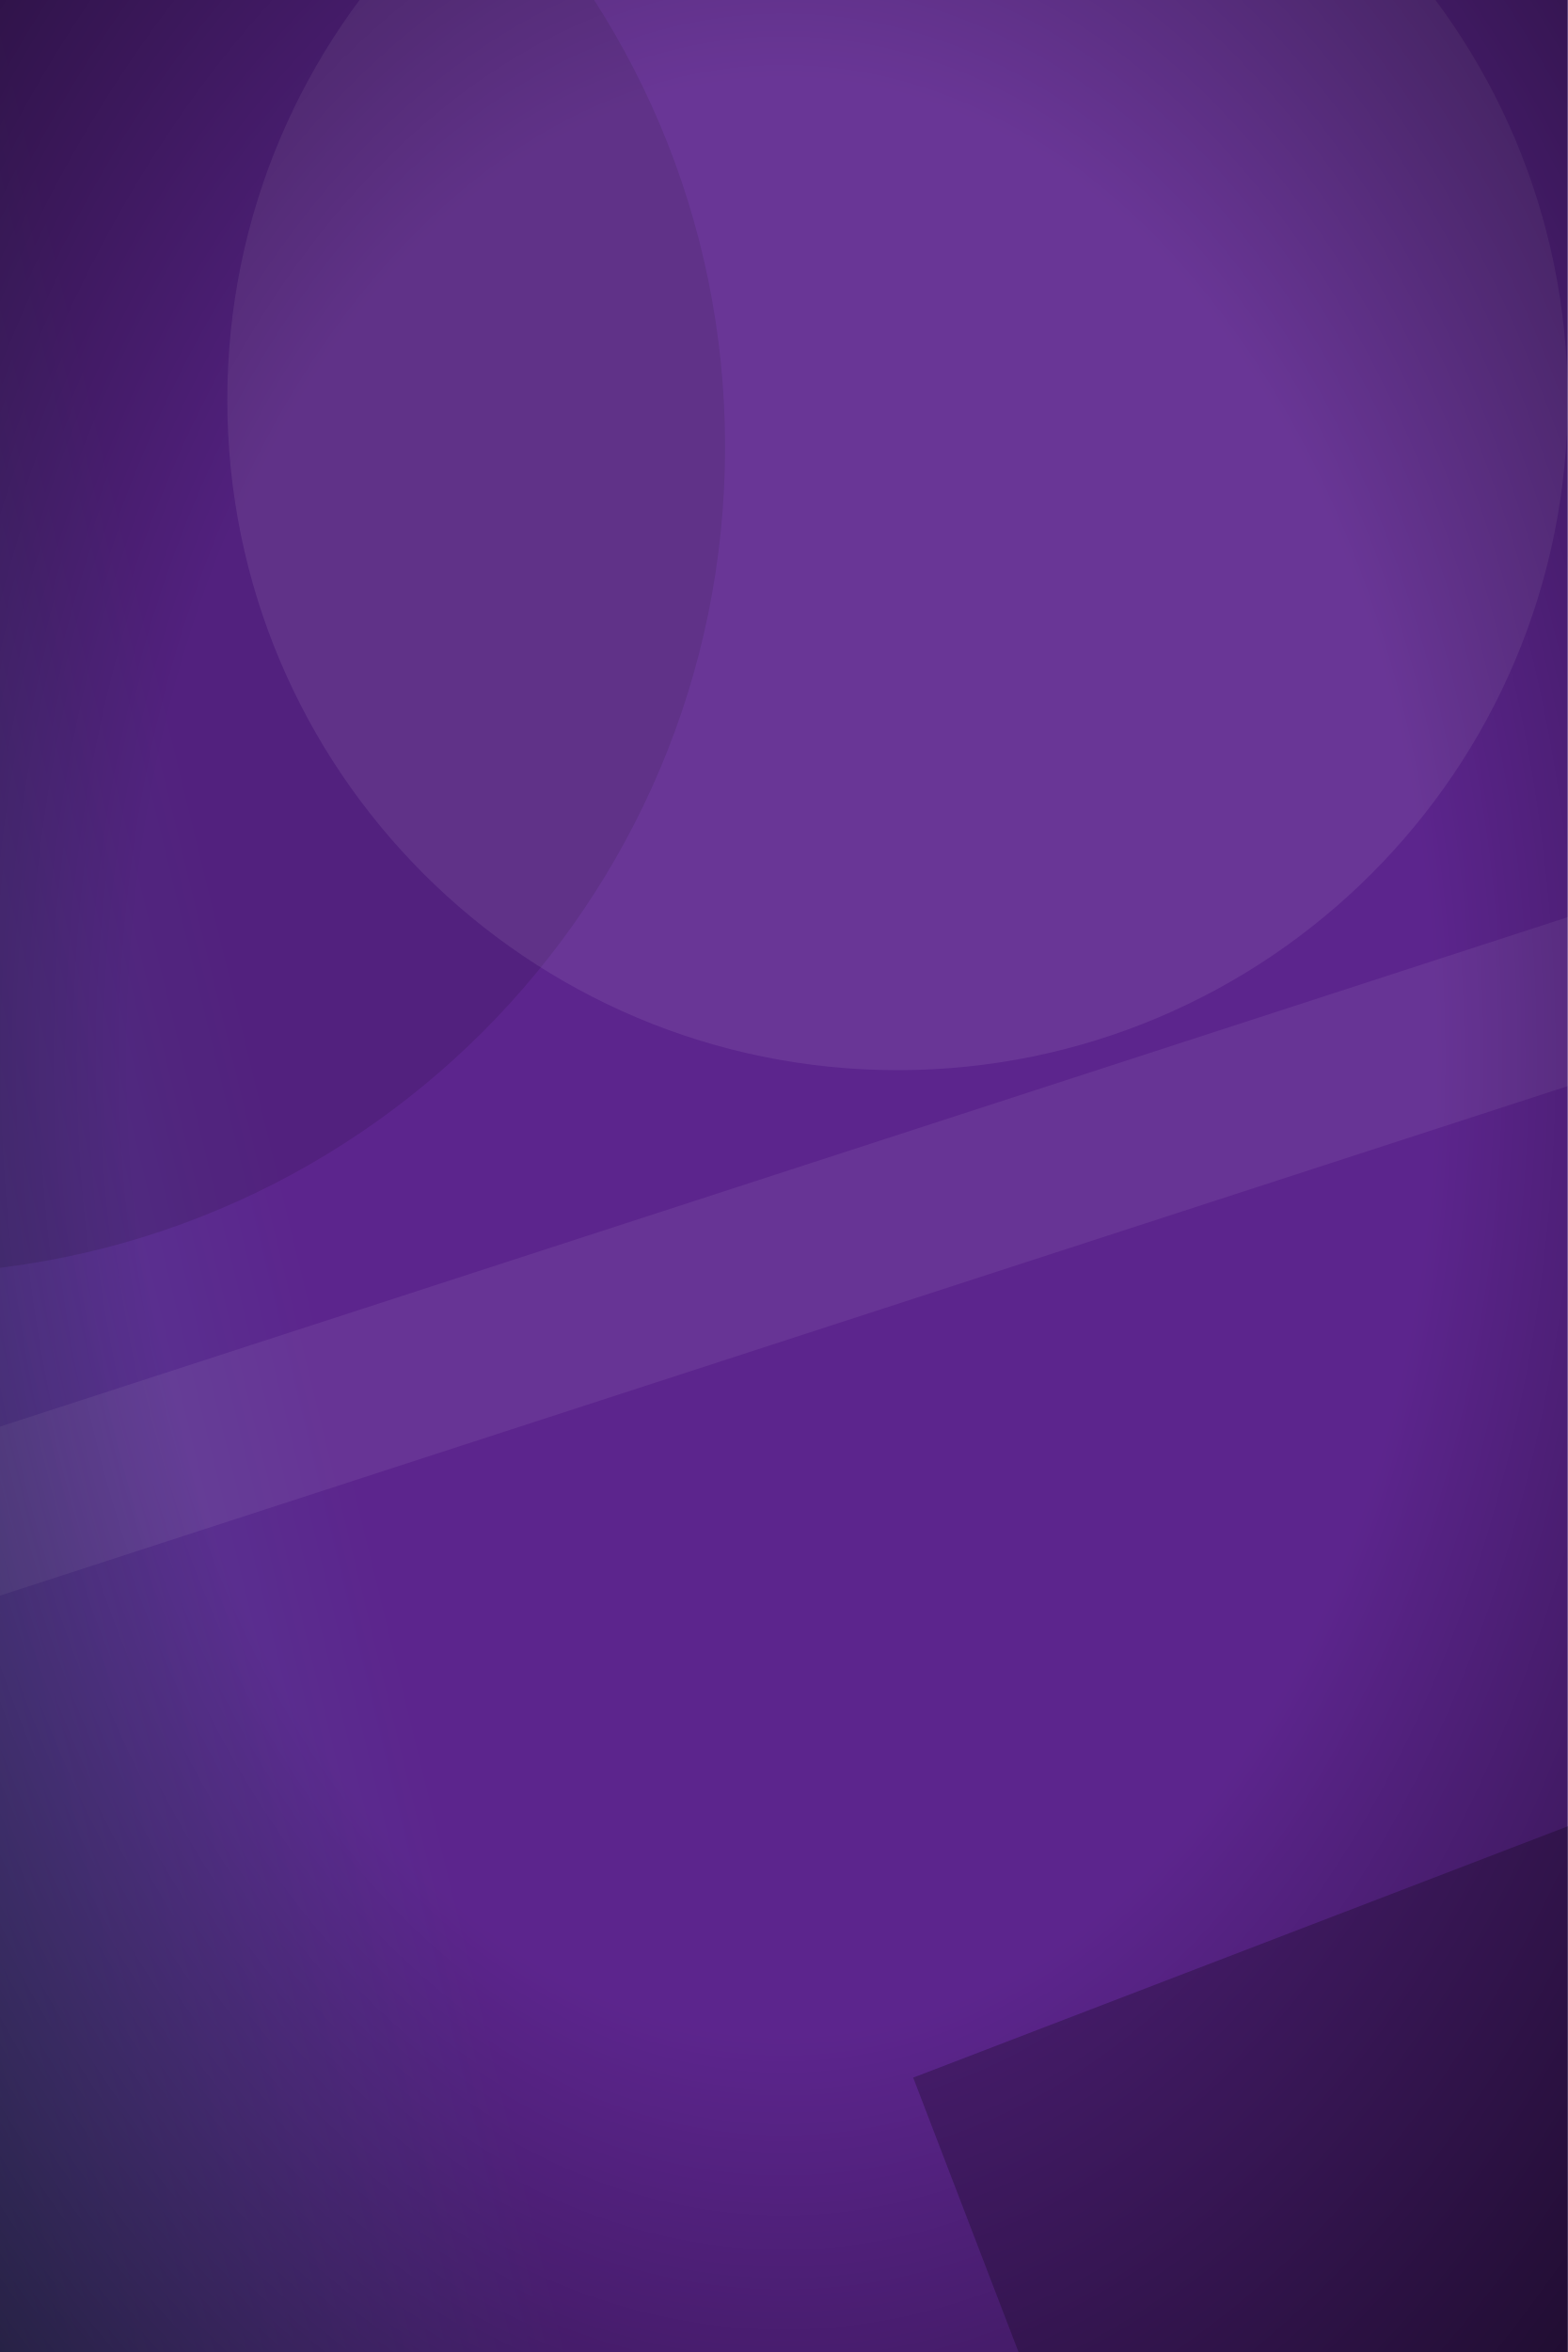
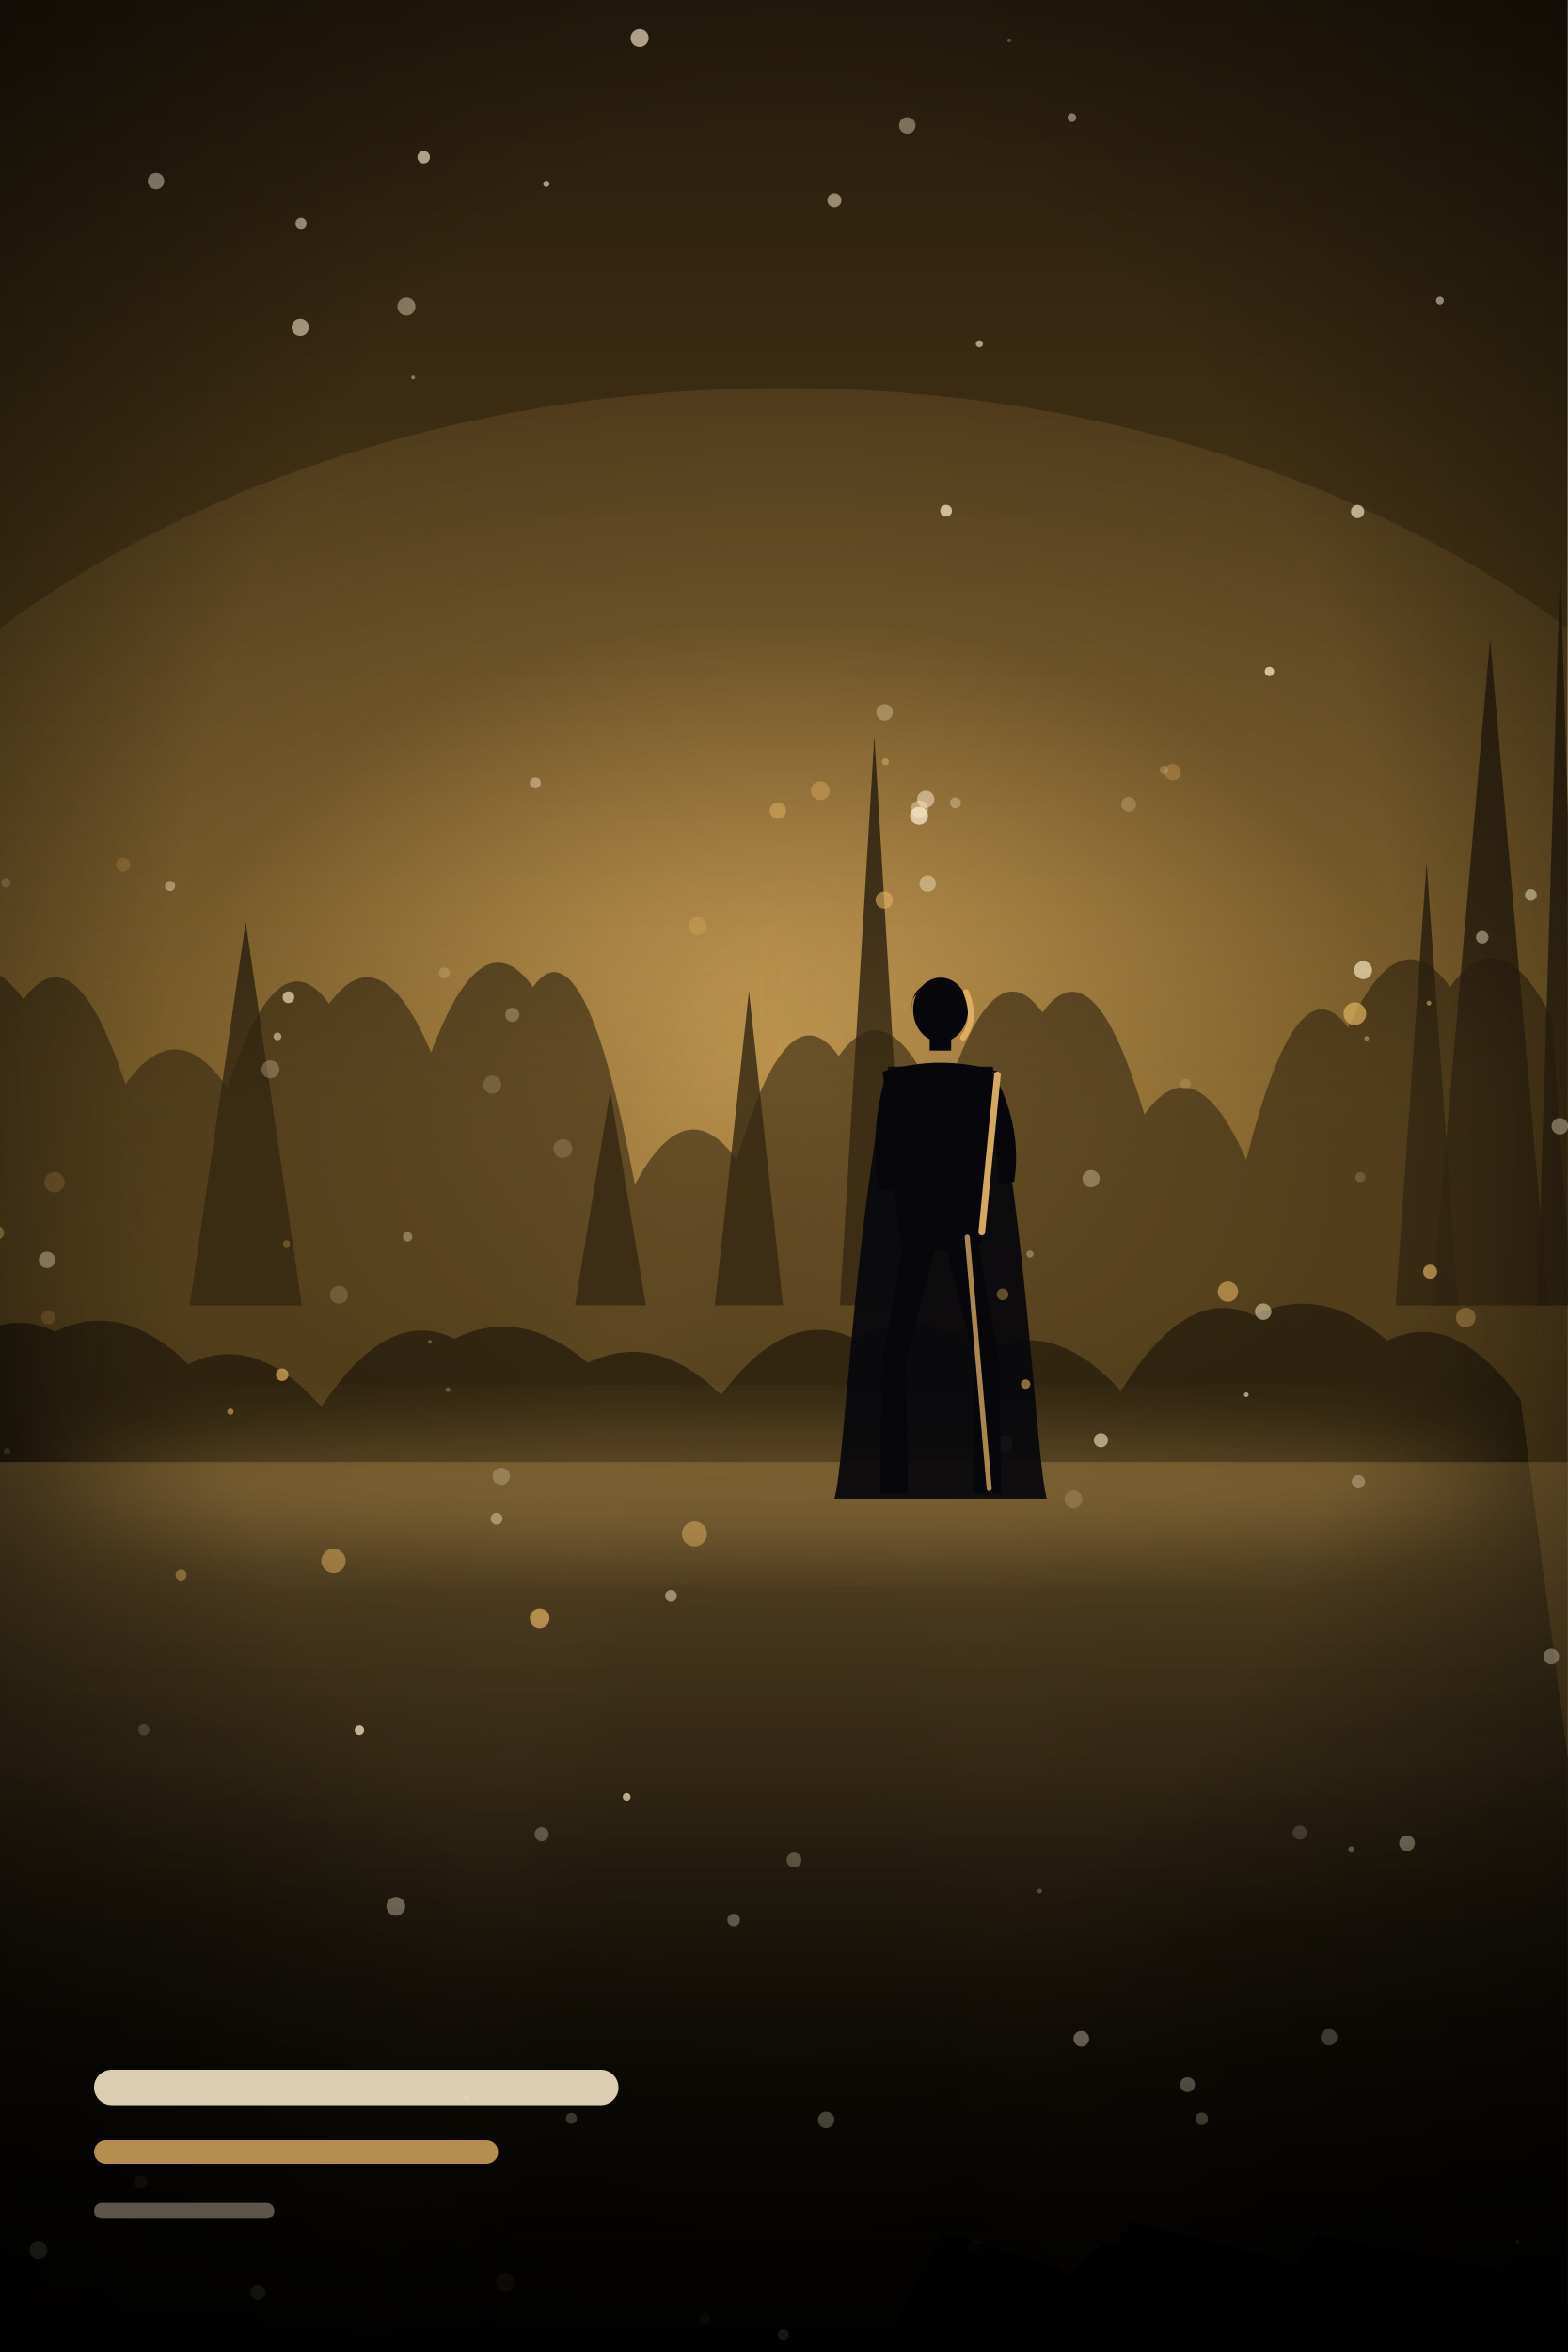
<svg xmlns="http://www.w3.org/2000/svg" viewBox="0 0 400 600" width="400" height="600">
  <defs>
-     <linearGradient id="g" gradientTransform="rotate(160)">
-       <stop offset="0" stop-color="#5c258d" />
-       <stop offset="1" stop-color="#4389a2" />
+     <linearGradient id="sky8" x1="0" y1="0" x2="0" y2="1">
+       <stop offset="0" stop-color="#241a0c" />
+       <stop offset=".55" stop-color="#6d5220" />
+       <stop offset="1" stop-color="#241a0c" />
    </linearGradient>
-     <radialGradient id="v" cx="0.5" cy="0.45" r="0.75">
-       <stop offset="0.55" stop-color="#000" stop-opacity="0" />
-       <stop offset="1" stop-color="#000" stop-opacity="0.55" />
+     <radialGradient id="halo8" cx=".5" cy=".42" r=".62">
+       <stop offset="0" stop-color="#e0b062" stop-opacity=".85" />
+       <stop offset=".45" stop-color="#e0b062" stop-opacity=".22" />
+       <stop offset="1" stop-color="#e0b062" stop-opacity="0" />
    </radialGradient>
+     <linearGradient id="fig8" x1="0" y1="0" x2="0" y2="1">
+       <stop offset="0" stop-color="#000" stop-opacity=".92" />
+       <stop offset="1" stop-color="#000" stop-opacity=".99" />
+     </linearGradient>
+     <linearGradient id="floor8" x1="0" y1="0" x2="0" y2="1">
+       <stop offset="0" stop-color="#e0b062" stop-opacity=".30" />
+       <stop offset="1" stop-color="#241a0c" stop-opacity="0" />
+     </linearGradient>
+     <radialGradient id="vig8" cx=".5" cy=".45" r=".78">
+       <stop offset=".5" stop-color="#000" stop-opacity="0" />
+       <stop offset="1" stop-color="#000" stop-opacity=".72" />
+     </radialGradient>
+     <linearGradient id="band8" x1="0" y1="0" x2="0" y2="1">
+       <stop offset="0" stop-color="#000" stop-opacity="0" />
+       <stop offset="1" stop-color="#000" stop-opacity=".85" />
+     </linearGradient>
+     <filter id="soft8" x="-30%" y="-30%" width="160%" height="160%">
+       <feGaussianBlur stdDeviation="9" />
+     </filter>
+     <filter id="mist8" x="-30%" y="-30%" width="160%" height="160%">
+       <feGaussianBlur stdDeviation="16" />
+     </filter>
  </defs>
-   <rect width="400" height="600" fill="url(#g)" />
-   <circle cx="-26" cy="114" r="211" fill="#000000" opacity="0.11" />
-   <rect x="233" y="530" width="241" height="299" transform="rotate(-21 233 530)" fill="#000000" opacity="0.24" />
-   <circle cx="229" cy="102" r="171" fill="#ffffff" opacity="0.08" />
-   <rect x="-200" y="299" width="900" height="41" transform="rotate(-18 200 300)" fill="#ffffff" opacity="0.07" />
-   <rect width="400" height="600" fill="url(#v)" />
+   <rect width="400" height="600" fill="url(#sky8)" />
+   <ellipse cx="200.0" cy="303.0" rx="280.0" ry="204" fill="url(#halo8)" />
+   <polygon points="198.5,223.0 262.8,600 329.2,600" fill="#e0b062" opacity="0.1" filter="url(#soft8)" />
+   <polygon points="198.5,223.0 16.6,600 104.0,600" fill="#e0b062" opacity="0.1" filter="url(#soft8)" />
+   <polygon points="198.5,223.0 65.4,600 117.2,600" fill="#e0b062" opacity="0.1" filter="url(#soft8)" />
+   <path d="M-20.0,261.2 Q-7.0,236.8 6.0,255.0 Q19.0,236.8 32.0,276.6 Q45.0,258.4 58.0,277.5 Q71.0,237.9 84.0,256.1 Q97.0,237.9 110.0,268.5 Q123.0,233.6 136.0,251.8 Q149.0,233.6 162.0,302.2 Q175.0,277.7 188.0,295.9 Q201.0,251.2 214.0,269.4 Q227.0,251.2 240.0,283.7 Q253.0,240.1 266.0,258.3 Q279.0,240.1 292.0,284.3 Q305.0,266.1 318.0,295.9 Q331.0,244.0 344.0,262.2 Q357.0,233.6 370.0,251.8 Q383.0,233.6 396.0,259.9 L420,600 L-20,600 Z" fill="#241a0c" opacity="0.6" />
+   <polygon points="182.4,333.0 191.1,252.8 199.8,333.0" fill="#241a0c" opacity="0.8" />
+   <polygon points="146.7,333.0 155.7,278.3 164.8,333.0" fill="#241a0c" opacity="0.8" />
+   <polygon points="214.3,333.0 223.1,187.8 231.8,333.0" fill="#241a0c" opacity="0.8" />
+   <polygon points="48.4,333.0 62.7,235.2 77.0,333.0" fill="#241a0c" opacity="0.8" />
+   <polygon points="365.3,333.0 380.2,163.0 395.1,333.0" fill="#241a0c" opacity="0.8" />
+   <polygon points="392.3,333.0 398.1,143.8 403.9,333.0" fill="#241a0c" opacity="0.8" />
+   <polygon points="356.1,333.0 364.0,220.1 372.0,333.0" fill="#241a0c" opacity="0.8" />
+   <path d="M-20.0,354.2 Q-3.0,331.3 14.0,339.7 Q31.0,331.3 48.0,348.0 Q65.0,339.6 82.0,358.9 Q99.0,333.1 116.0,341.5 Q133.0,333.1 150.0,347.7 Q167.0,339.3 184.0,355.8 Q201.0,333.1 218.0,341.5 Q235.0,333.1 252.0,344.5 Q269.0,336.1 286.0,354.9 Q303.0,327.2 320.0,335.6 Q337.0,327.2 354.0,342.0 Q371.0,333.6 388.0,357.1 L420,600 L-20,600 Z" fill="#000" opacity="0.6" />
+   <rect x="0" y="373.0" width="400" height="227.0" fill="url(#floor8)" />
+   <ellipse cx="200.0" cy="379.0" rx="184.0" ry="16" fill="#e0b062" opacity=".3" filter="url(#soft8)" />
+   <circle cx="125.6" cy="276.7" r="2.3" fill="#fff0d0" opacity="0.2" />
+   <circle cx="65.8" cy="584.9" r="1.9" fill="#fff0d0" opacity="0.5" />
+   <circle cx="159.9" cy="458.4" r="1.0" fill="#fff0d0" opacity="0.7" />
+   <circle cx="103.7" cy="78.2" r="2.3" fill="#fff0d0" opacity="0.4" />
+   <circle cx="398.0" cy="287.3" r="2.1" fill="#fff0d0" opacity="0.5" />
+   <circle cx="12.0" cy="321.4" r="2.1" fill="#fff0d0" opacity="0.5" />
+   <circle cx="395.8" cy="422.6" r="2.0" fill="#fff0d0" opacity="0.5" />
+   <circle cx="347.5" cy="592.8" r="1.6" fill="#fff0d0" opacity="0.4" />
+   <circle cx="280.9" cy="367.4" r="1.8" fill="#fff0d0" opacity="0.7" />
+   <circle cx="390.6" cy="228.3" r="1.5" fill="#fff0d0" opacity="0.6" />
+   <circle cx="346.4" cy="130.5" r="1.7" fill="#fff0d0" opacity="0.7" />
+   <circle cx="212.9" cy="51.1" r="1.8" fill="#fff0d0" opacity="0.5" />
+   <circle cx="339.1" cy="519.7" r="2.1" fill="#fff0d0" opacity="0.5" />
+   <circle cx="347.1" cy="300.3" r="1.3" fill="#fff0d0" opacity="0.2" />
+   <circle cx="39.8" cy="46.2" r="2.1" fill="#fff0d0" opacity="0.6" />
+   <circle cx="86.5" cy="330.3" r="2.3" fill="#fff0d0" opacity="0.2" />
+   <circle cx="257.5" cy="10.3" r="0.5" fill="#fff0d0" opacity="0.3" />
+   <circle cx="331.6" cy="467.5" r="1.8" fill="#fff0d0" opacity="0.2" />
+   <circle cx="35.9" cy="556.7" r="1.7" fill="#fff0d0" opacity="0.2" />
+   <circle cx="70.8" cy="264.4" r="1.0" fill="#fff0d0" opacity="0.6" />
+   <circle cx="105.4" cy="96.3" r="0.5" fill="#fff0d0" opacity="0.4" />
+   <circle cx="262.8" cy="319.9" r="0.9" fill="#fff0d0" opacity="0.4" />
+   <circle cx="241.4" cy="130.3" r="1.5" fill="#fff0d0" opacity="0.7" />
+   <circle cx="202.6" cy="474.5" r="1.9" fill="#fff0d0" opacity="0.3" />
+   <circle cx="1.5" cy="225.2" r="1.2" fill="#fff0d0" opacity="0.2" />
+   <circle cx="302.5" cy="276.5" r="1.3" fill="#fff0d0" opacity="0.2" />
+   <circle cx="323.9" cy="171.3" r="1.2" fill="#fff0d0" opacity="0.7" />
+   <circle cx="113.4" cy="248.2" r="1.4" fill="#fff0d0" opacity="0.2" />
+   <circle cx="104.0" cy="315.5" r="1.2" fill="#fff0d0" opacity="0.4" />
+   <circle cx="346.6" cy="378.0" r="1.7" fill="#fff0d0" opacity="0.4" />
+   <circle cx="171.2" cy="407.1" r="1.5" fill="#fff0d0" opacity="0.5" />
+   <circle cx="210.8" cy="540.8" r="2.1" fill="#fff0d0" opacity="0.6" />
+   <circle cx="249.9" cy="87.7" r="0.9" fill="#fff0d0" opacity="0.6" />
+   <circle cx="130.7" cy="258.9" r="1.8" fill="#fff0d0" opacity="0.3" />
+   <circle cx="138.2" cy="467.9" r="1.8" fill="#fff0d0" opacity="0.3" />
+   <circle cx="-8.9" cy="17.0" r="1.0" fill="#fff0d0" opacity="0.5" />
+   <circle cx="234.5" cy="208.1" r="2.3" fill="#fff0d0" opacity="0.7" />
+   <circle cx="143.6" cy="293.0" r="2.4" fill="#fff0d0" opacity="0.2" />
+   <circle cx="128.9" cy="582.2" r="2.4" fill="#fff0d0" opacity="0.2" />
+   <circle cx="179.8" cy="591.6" r="1.4" fill="#fff0d0" opacity="0.2" />
+   <circle cx="265.3" cy="482.4" r="0.6" fill="#fff0d0" opacity="0.3" />
+   <circle cx="225.7" cy="181.7" r="2.1" fill="#fff0d0" opacity="0.3" />
+   <circle cx="187.2" cy="489.8" r="1.6" fill="#fff0d0" opacity="0.4" />
+   <circle cx="297.0" cy="196.4" r="1.1" fill="#fff0d0" opacity="0.2" />
+   <circle cx="36.7" cy="441.3" r="1.4" fill="#fff0d0" opacity="0.2" />
+   <circle cx="91.7" cy="441.4" r="1.2" fill="#fff0d0" opacity="0.7" />
+   <circle cx="273.5" cy="30.0" r="1.1" fill="#fff0d0" opacity="0.5" />
+   <circle cx="-7.3" cy="94.3" r="0.7" fill="#fff0d0" opacity="0.5" />
+   <circle cx="387.2" cy="572.0" r="0.5" fill="#fff0d0" opacity="0.4" />
+   <circle cx="76.8" cy="57.0" r="1.4" fill="#fff0d0" opacity="0.6" />
+   <circle cx="76.6" cy="83.5" r="2.2" fill="#fff0d0" opacity="0.6" />
+   <circle cx="163.2" cy="9.7" r="2.3" fill="#fff0d0" opacity="0.7" />
+   <circle cx="145.8" cy="540.4" r="1.4" fill="#fff0d0" opacity="0.5" />
+   <circle cx="318.0" cy="355.8" r="0.6" fill="#fff0d0" opacity="0.7" />
+   <circle cx="114.3" cy="354.5" r="0.6" fill="#fff0d0" opacity="0.3" />
+   <circle cx="234.6" cy="206.4" r="2.2" fill="#fff0d0" opacity="0.4" />
+   <circle cx="347.8" cy="247.5" r="2.3" fill="#fff0d0" opacity="0.7" />
+   <circle cx="236.7" cy="225.4" r="2.1" fill="#fff0d0" opacity="0.4" />
+   <circle cx="199.9" cy="595.6" r="1.4" fill="#fff0d0" opacity="0.7" />
+   <circle cx="69.0" cy="272.8" r="2.3" fill="#fff0d0" opacity="0.3" />
+   <circle cx="256.2" cy="368.2" r="2.1" fill="#fff0d0" opacity="0.6" />
+   <circle cx="367.4" cy="76.7" r="1.0" fill="#fff0d0" opacity="0.7" />
+   <circle cx="408.3" cy="309.7" r="1.0" fill="#fff0d0" opacity="0.2" />
+   <circle cx="248.6" cy="573.4" r="1.7" fill="#fff0d0" opacity="0.3" />
+   <circle cx="119.1" cy="535.1" r="0.7" fill="#fff0d0" opacity="0.4" />
+   <circle cx="348.7" cy="264.9" r="0.6" fill="#fff0d0" opacity="0.4" />
+   <circle cx="243.8" cy="204.8" r="1.4" fill="#fff0d0" opacity="0.3" />
+   <circle cx="236.2" cy="203.9" r="2.2" fill="#fff0d0" opacity="0.5" />
+   <circle cx="344.8" cy="471.8" r="0.8" fill="#fff0d0" opacity="0.4" />
+   <circle cx="407.0" cy="344.9" r="0.7" fill="#fff0d0" opacity="0.7" />
+   <circle cx="278.4" cy="300.7" r="2.2" fill="#fff0d0" opacity="0.4" />
+   <circle cx="139.4" cy="46.9" r="0.8" fill="#fff0d0" opacity="0.6" />
+   <circle cx="127.9" cy="376.6" r="2.2" fill="#fff0d0" opacity="0.3" />
+   <circle cx="126.7" cy="387.4" r="1.5" fill="#fff0d0" opacity="0.5" />
+   <circle cx="109.7" cy="342.3" r="0.5" fill="#fff0d0" opacity="0.3" />
+   <circle cx="275.9" cy="520.1" r="2.0" fill="#fff0d0" opacity="0.7" />
+   <circle cx="101.0" cy="486.3" r="2.4" fill="#fff0d0" opacity="0.5" />
+   <circle cx="303.0" cy="531.8" r="1.9" fill="#fff0d0" opacity="0.7" />
+   <circle cx="231.5" cy="32.0" r="2.1" fill="#fff0d0" opacity="0.4" />
+   <circle cx="378.2" cy="239.1" r="1.6" fill="#fff0d0" opacity="0.5" />
+   <circle cx="108.1" cy="40.1" r="1.6" fill="#fff0d0" opacity="0.7" />
+   <circle cx="322.3" cy="334.6" r="2.1" fill="#fff0d0" opacity="0.6" />
+   <circle cx="9.8" cy="574.0" r="2.3" fill="#fff0d0" opacity="0.7" />
+   <circle cx="359.0" cy="470.2" r="2.0" fill="#fff0d0" opacity="0.5" />
+   <circle cx="136.6" cy="199.7" r="1.4" fill="#fff0d0" opacity="0.4" />
+   <circle cx="273.9" cy="382.5" r="2.3" fill="#fff0d0" opacity="0.2" />
+   <circle cx="288.0" cy="205.2" r="1.9" fill="#fff0d0" opacity="0.2" />
+   <circle cx="306.6" cy="540.5" r="1.6" fill="#fff0d0" opacity="0.6" />
+   <circle cx="73.6" cy="254.4" r="1.5" fill="#fff0d0" opacity="0.7" />
+   <circle cx="43.4" cy="226.0" r="1.3" fill="#fff0d0" opacity="0.4" />
+   <rect x="-20" y="253.0" width="440" height="150" fill="#6d5220" opacity=".22" filter="url(#mist8)" />
+   <g>
+     <path d="M226.7,272.1 C217.8,314.3 215.6,373.1 212.9,382.3 L267.1,382.3 C264.4,373.1 262.2,314.3 253.3,272.1 Z" fill="#06060b" opacity=".92" />
+     <path d="M231.0,314.3 L239.7,314.3 L231.2,347.3 L231.6,381.0 L224.6,381.0 L225.0,347.3 Z" fill="#06060b" />
+     <path d="M240.3,314.3 L249.0,314.3 L255.0,347.3 L255.4,381.0 L248.4,381.0 L248.8,347.3 Z" fill="#06060b" />
+     <path d="M225.2,273.4 Q240.0,268.8 254.8,273.4 L250.3,317.0 Q240.0,320.9 229.7,317.0 Z" fill="#06060b" />
+     <path d="M225.8,275.0 q-4.0,14.5 -1.6,28.4 l4.2,0.5 q-0.5,-14.5 3.4,-27.1 Z" fill="#06060b" />
+     <path d="M254.2,275.0 q6.6,13.2 4.6,26.4 l-4.2,0.8 q0.8,-12.5 -5.9,-25.1 Z" fill="#06060b" />
+     <rect x="237.2" y="262.1" width="5.5" height="5.9" fill="#06060b" />
+     <ellipse cx="240.0" cy="257.6" rx="7.0" ry="8.2" fill="#06060b" />
+     <path d="M232.5,256.7 q1.6,-10.6 15.1,-0.5 q-2.5,-4.5 -7.5,-4.3 q-7.8,-0.2 -7.5,5.6 Z" fill="#06060b" />
+     <g opacity=".95" stroke="#e0b062" fill="none" stroke-linecap="round">
+       <path d="M246.5,253.1 q2.8,7.0 -0.8,11.6" stroke-width="1.5" />
+       <path d="M254.5,274.2 L250.5,314.3" stroke-width="1.7" />
+       <path d="M246.8,315.6 L252.4,379.7" stroke-width="1.3" opacity=".8" />
+     </g>
+   </g>
+   <circle cx="261.7" cy="353.1" r="1.2" fill="#e0b062" opacity="0.6" />
+   <circle cx="177.2" cy="391.3" r="3.2" fill="#e0b062" opacity="0.5" />
+   <circle cx="73.1" cy="317.3" r="0.9" fill="#e0b062" opacity="0.3" />
+   <circle cx="374.0" cy="336.1" r="2.5" fill="#e0b062" opacity="0.4" />
+   <circle cx="-0.8" cy="314.5" r="1.8" fill="#e0b062" opacity="0.5" />
+   <circle cx="255.8" cy="330.2" r="1.5" fill="#e0b062" opacity="0.4" />
+   <circle cx="225.6" cy="229.6" r="2.2" fill="#e0b062" opacity="0.6" />
+   <circle cx="299.2" cy="197.0" r="2.1" fill="#e0b062" opacity="0.3" />
+   <circle cx="31.4" cy="220.6" r="1.8" fill="#e0b062" opacity="0.2" />
+   <circle cx="408.2" cy="366.6" r="2.3" fill="#e0b062" opacity="0.2" />
+   <circle cx="12.3" cy="336.1" r="1.8" fill="#e0b062" opacity="0.2" />
+   <circle cx="46.2" cy="401.8" r="1.4" fill="#e0b062" opacity="0.5" />
+   <circle cx="178.0" cy="236.2" r="2.3" fill="#e0b062" opacity="0.3" />
+   <circle cx="85.1" cy="398.2" r="3.1" fill="#e0b062" opacity="0.5" />
+   <circle cx="225.9" cy="194.3" r="0.9" fill="#e0b062" opacity="0.5" />
+   <circle cx="1.8" cy="370.2" r="0.8" fill="#e0b062" opacity="0.2" />
+   <circle cx="58.8" cy="360.1" r="0.8" fill="#e0b062" opacity="0.6" />
+   <circle cx="209.3" cy="201.7" r="2.4" fill="#e0b062" opacity="0.4" />
+   <circle cx="364.9" cy="324.4" r="1.8" fill="#e0b062" opacity="0.7" />
+   <circle cx="72.0" cy="350.7" r="1.6" fill="#e0b062" opacity="0.7" />
+   <circle cx="13.9" cy="301.6" r="2.6" fill="#e0b062" opacity="0.2" />
+   <circle cx="198.5" cy="206.8" r="2.1" fill="#e0b062" opacity="0.5" />
+   <circle cx="137.7" cy="412.8" r="2.5" fill="#e0b062" opacity="0.7" />
+   <circle cx="364.6" cy="255.9" r="0.6" fill="#e0b062" opacity="0.6" />
+   <circle cx="313.3" cy="329.5" r="2.6" fill="#e0b062" opacity="0.6" />
+   <circle cx="345.7" cy="258.6" r="2.9" fill="#e0b062" opacity="0.7" />
+   <path d="M267.9,600 L288.6,566.8 L326.1,576.1 L361.7,600 Z" fill="#000" opacity=".85" />
+   <path d="M224.9,600 L240.7,569.5 L269.2,578.1 L296.4,600 Z" fill="#000" opacity=".85" />
+   <path d="M399.8,600 L413.8,565.9 L439.2,575.4 L463.4,600 Z" fill="#000" opacity=".85" />
+   <path d="M234.0,600 L264.1,580.7 L318.9,586.1 L370.9,600 Z" fill="#000" opacity=".85" />
+   <path d="M250.3,600 L281.8,572.3 L338.9,580.0 L393.2,600 Z" fill="#000" opacity=".85" />
+   <path d="M312.3,600 L336.4,570.3 L380.3,578.6 L422.0,600 Z" fill="#000" opacity=".85" />
+   <rect width="400" height="600" fill="url(#vig8)" />
+   <rect x="0" y="450" width="400" height="150" fill="url(#band8)" />
+   <rect x="24" y="528" width="133.8" height="9" rx="4.5" fill="#fff0d0" opacity=".85" />
+   <rect x="24" y="546" width="103.1" height="6" rx="3" fill="#e0b062" opacity=".8" />
+   <rect x="24" y="562" width="46" height="4" rx="2" fill="#fff0d0" opacity=".35" />
</svg>
